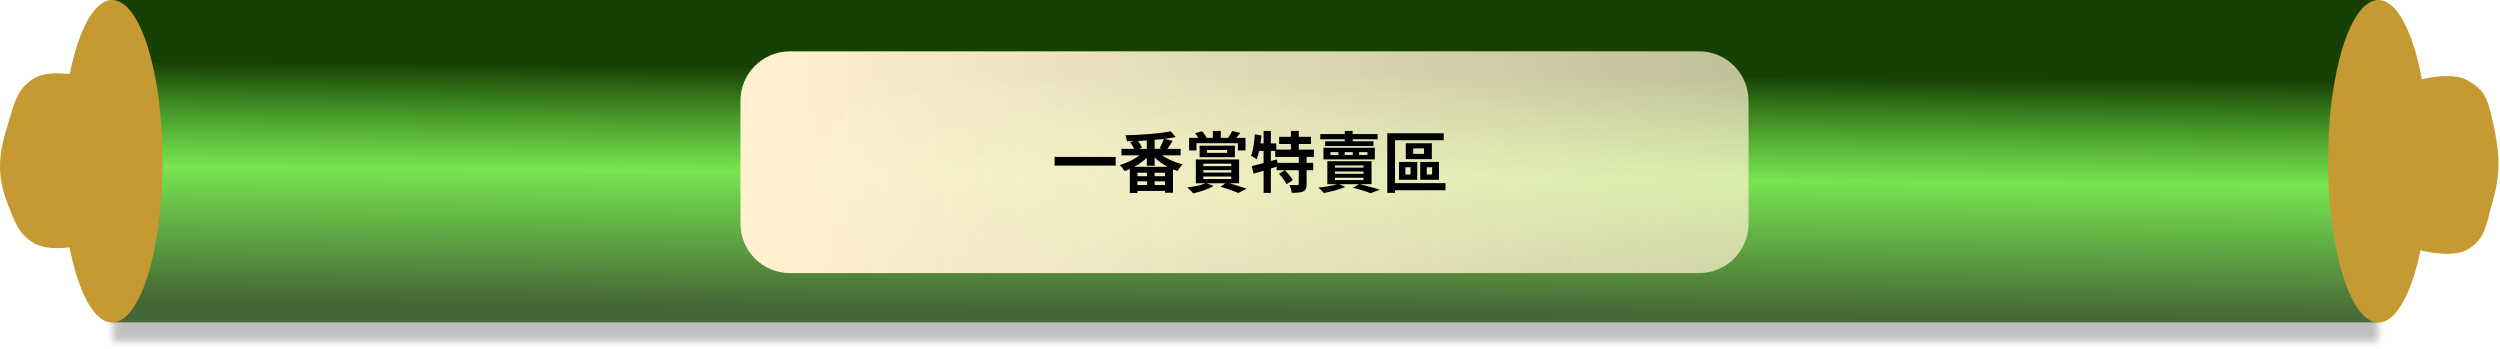
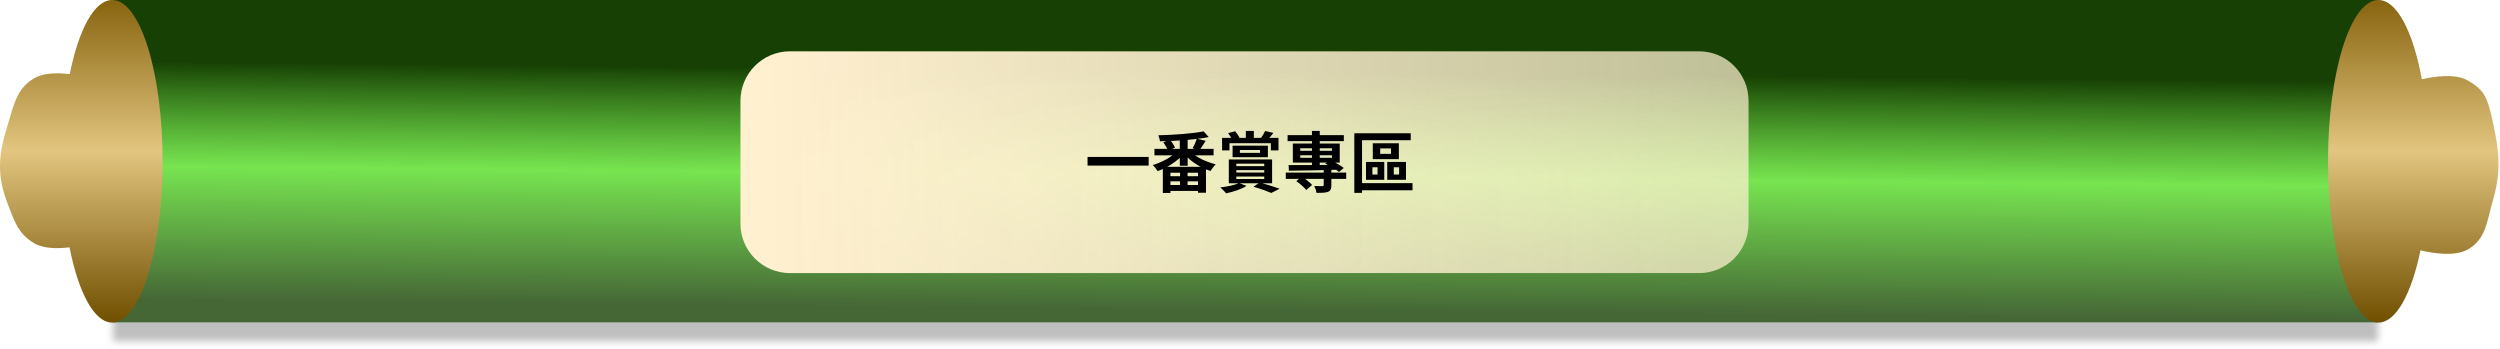
<svg xmlns="http://www.w3.org/2000/svg" width="1364" height="190" viewBox="0 0 1364 190" fill="none">
-   <g filter="url(#filter0_d_872_6578)">
-     <rect width="1235.34" height="176" transform="translate(61.7671)" fill="url(#paint0_linear_872_6578)" />
-     <rect x="404" y="28" width="550" height="121" rx="27" fill="url(#paint1_linear_872_6578)" />
+   <g filter="url(#filter0_d_955_7607)">
+     <rect width="1235.34" height="176" transform="translate(61.7671)" fill="url(#paint0_linear_955_7607)" />
+     <rect x="404" y="28" width="550" height="121" rx="27" fill="url(#paint1_linear_955_7607)" />
  </g>
-   <path fill-rule="evenodd" clip-rule="evenodd" d="M61.206 176C76.401 176 88.72 136.601 88.72 88C88.72 39.399 76.401 0 61.206 0C51.484 0 42.94 16.125 38.046 40.467C31.644 39.663 23.841 39.603 18.64 42.705C10.226 47.723 8.142 54.837 5.572 63.613C5.124 65.141 4.662 66.721 4.149 68.348C-0.872 84.265 -1.871 95.519 4.149 111.085C4.446 111.853 4.732 112.604 5.012 113.34C8.193 121.685 10.588 127.969 18.64 132.705C23.824 135.755 31.555 135.718 37.927 134.937C42.801 159.612 51.405 176 61.206 176Z" fill="#C59A32" />
-   <path fill-rule="evenodd" clip-rule="evenodd" d="M1320.62 136.575C1315.69 160.335 1307.25 176 1297.67 176C1282.48 176 1270.16 136.601 1270.16 88C1270.16 39.399 1282.48 0 1297.67 0C1307.76 0 1316.58 17.358 1321.37 43.245C1327 41.93 1339.45 39.746 1346.6 44C1355.27 49.162 1357 52.5 1360 66.101C1363.67 82.761 1364.77 93.407 1360 109.788C1359.37 111.95 1358.85 114.035 1358.36 116.034C1356.28 124.402 1354.58 131.266 1346.6 136C1339.11 140.442 1325.82 137.846 1320.62 136.575Z" fill="#C59A32" />
-   <path d="M575.368 85.62H608.704V90.336H575.368V85.62ZM611.872 81.228H644.128V84.756H611.872V81.228ZM625.696 75.108H629.98V90.408H625.696V75.108ZM638.728 71.652L641.464 74.784C634.156 76.26 623.716 76.944 614.896 77.088C614.788 76.152 614.356 74.676 613.996 73.812C622.708 73.596 632.788 72.876 638.728 71.652ZM624.22 82.452L627.712 84C624.364 87.996 618.856 91.524 613.6 93.36C613.024 92.388 611.836 90.84 610.936 90.048C615.976 88.572 621.412 85.62 624.22 82.452ZM631.42 82.56C634.336 85.656 639.988 88.356 645.316 89.652C644.344 90.516 643.12 92.208 642.472 93.288C637.072 91.596 631.492 88.068 628.144 83.964L631.42 82.56ZM635.02 75.684L639.808 76.836C638.62 78.78 637.36 80.688 636.424 81.984L632.716 80.868C633.544 79.392 634.516 77.232 635.02 75.684ZM616.732 77.628L620.44 76.26C621.448 77.556 622.6 79.356 623.068 80.58L619.18 82.092C618.748 80.904 617.704 78.996 616.732 77.628ZM616.444 91.02H639.988V105.168H635.632V94.26H620.584V105.312H616.444V91.02ZM618.064 96.132H638.008V98.94H618.064V96.132ZM618.064 100.92H638.008V104.16H618.064V100.92ZM625.84 93H629.944V103.116H625.84V93ZM661.732 71.436H666.088V77.34H661.732V71.436ZM648.772 75.216H679.552V82.056H675.376V78.132H652.804V82.056H648.772V75.216ZM658.492 81.84V83.388H669.472V81.84H658.492ZM654.496 79.464H673.756V85.764H654.496V79.464ZM652.048 72.624L655.9 71.616C656.8 72.624 657.772 74.064 658.276 75.072L654.316 76.332C653.92 75.324 652.912 73.74 652.048 72.624ZM672.28 71.472L676.744 72.516C675.628 74.064 674.404 75.432 673.468 76.368L669.94 75.36C670.732 74.244 671.776 72.624 672.28 71.472ZM656.548 92.82V94.116H671.776V92.82H656.548ZM656.548 96.312V97.68H671.776V96.312H656.548ZM656.548 89.292V90.624H671.776V89.292H656.548ZM652.444 86.988H676.06V99.984H652.444V86.988ZM657.952 99.84L662.092 101.424C659.356 103.26 654.748 104.664 651.004 105.492C650.248 104.592 648.7 102.972 647.8 102.252C651.58 101.82 655.792 100.992 657.952 99.84ZM665.908 101.892L669.256 99.552C673.036 100.596 677.536 102 680.164 102.972L675.628 105.276C673.468 104.34 669.652 102.972 665.908 101.892ZM697.912 74.64H715.264V78.564H697.912V74.64ZM695.752 81.624H716.848V85.62H695.752V81.624ZM696.544 88.86H716.488V92.856H696.544V88.86ZM704.32 71.4H708.604V83.82H704.32V71.4ZM708.604 85.188H712.888V100.416C712.888 102.612 712.456 103.8 711.016 104.448C709.576 105.096 707.524 105.204 704.788 105.204C704.644 103.944 704.068 102.108 703.492 100.92C705.256 100.992 707.236 100.992 707.848 100.956C708.424 100.956 708.604 100.848 708.604 100.344V85.188ZM697.804 94.8L701.008 92.82C702.592 94.404 704.5 96.672 705.364 98.256L701.944 100.488C701.188 98.904 699.352 96.528 697.804 94.8ZM682.936 90.624C686.464 89.832 691.72 88.356 696.688 86.952L697.264 90.732C692.728 92.172 687.796 93.648 683.98 94.764L682.936 90.624ZM689.416 71.436H693.376V105.24H689.416V71.436ZM684.664 73.308L688.264 73.92C687.796 78.672 686.932 83.676 685.636 86.916C684.988 86.376 683.44 85.404 682.576 84.972C683.728 82.056 684.34 77.556 684.664 73.308ZM685.636 78.24H696.364V82.344H684.844L685.636 78.24ZM720.34 73.164H751.66V75.972H720.34V73.164ZM723.004 77.088H749.356V79.644H723.004V77.088ZM741.508 82.992V84.576H746.08V82.992H741.508ZM733.66 82.992V84.576H738.088V82.992H733.66ZM725.884 82.992V84.576H730.204V82.992H725.884ZM722.068 80.616H750.112V86.952H722.068V80.616ZM733.732 71.436H738.016V78.42H733.732V71.436ZM728.368 93.576V94.836H743.92V93.576H728.368ZM728.368 96.96V98.256H743.92V96.96H728.368ZM728.368 90.264V91.452H743.92V90.264H728.368ZM724.192 87.96H748.312V100.488H724.192V87.96ZM737.98 102.432L741.652 100.416C745.54 101.352 750.148 102.576 752.848 103.512L747.736 105.42C745.648 104.52 741.904 103.368 737.98 102.432ZM730.276 100.272L733.948 102C730.852 103.368 726.028 104.628 722.32 105.312C721.6 104.484 720.196 103.044 719.26 102.36C723.184 101.964 727.684 101.208 730.276 100.272ZM771.028 80.976V83.964H776.932V80.976H771.028ZM766.996 78.168H781.216V86.808H766.996V78.168ZM766.78 91.272V95.232H769.588V91.272H766.78ZM763.288 88.356H773.26V98.112H763.288V88.356ZM778.444 91.272V95.232H781.36V91.272H778.444ZM774.88 88.356H785.104V98.112H774.88V88.356ZM756.916 72.696H787.696V76.476H761.128V105.24H756.916V72.696ZM759.652 99.912H788.668V103.8H759.652V99.912Z" fill="black" />
+   <path fill-rule="evenodd" clip-rule="evenodd" d="M61.206 176C76.401 176 88.72 136.601 88.72 88C88.72 39.399 76.401 0 61.206 0C51.484 0 42.94 16.125 38.046 40.467C31.644 39.663 23.841 39.603 18.64 42.705C10.226 47.723 8.142 54.837 5.572 63.613C5.124 65.141 4.662 66.721 4.149 68.348C-0.872 84.265 -1.871 95.519 4.149 111.085C4.446 111.853 4.732 112.604 5.012 113.34C8.193 121.685 10.588 127.969 18.64 132.705C23.824 135.755 31.555 135.718 37.927 134.937C42.801 159.612 51.405 176 61.206 176Z" fill="url(#paint2_linear_955_7607)" />
+   <path fill-rule="evenodd" clip-rule="evenodd" d="M1320.62 136.575C1315.69 160.335 1307.25 176 1297.67 176C1282.48 176 1270.16 136.601 1270.16 88C1270.16 39.399 1282.48 0 1297.67 0C1307.76 0 1316.58 17.358 1321.37 43.245C1327 41.93 1339.45 39.746 1346.6 44C1355.27 49.162 1357 52.5 1360 66.101C1363.67 82.761 1364.77 93.407 1360 109.788C1359.37 111.95 1358.85 114.035 1358.36 116.034C1356.28 124.402 1354.58 131.266 1346.6 136C1339.11 140.442 1325.82 137.846 1320.62 136.575Z" fill="url(#paint3_linear_955_7607)" />
+   <path d="M593.368 85.62H626.704V90.336H593.368V85.62ZM629.872 81.228H662.128V84.756H629.872V81.228ZM643.696 75.108H647.98V90.408H643.696V75.108ZM656.728 71.652L659.464 74.784C652.156 76.26 641.716 76.944 632.896 77.088C632.788 76.152 632.356 74.676 631.996 73.812C640.708 73.596 650.788 72.876 656.728 71.652ZM642.22 82.452L645.712 84C642.364 87.996 636.856 91.524 631.6 93.36C631.024 92.388 629.836 90.84 628.936 90.048C633.976 88.572 639.412 85.62 642.22 82.452ZM649.42 82.56C652.336 85.656 657.988 88.356 663.316 89.652C662.344 90.516 661.12 92.208 660.472 93.288C655.072 91.596 649.492 88.068 646.144 83.964L649.42 82.56ZM653.02 75.684L657.808 76.836C656.62 78.78 655.36 80.688 654.424 81.984L650.716 80.868C651.544 79.392 652.516 77.232 653.02 75.684ZM634.732 77.628L638.44 76.26C639.448 77.556 640.6 79.356 641.068 80.58L637.18 82.092C636.748 80.904 635.704 78.996 634.732 77.628ZM634.444 91.02H657.988V105.168H653.632V94.26H638.584V105.312H634.444V91.02ZM636.064 96.132H656.008V98.94H636.064V96.132ZM636.064 100.92H656.008V104.16H636.064V100.92ZM643.84 93H647.944V103.116H643.84V93ZM679.732 71.436H684.088V77.34H679.732V71.436ZM666.772 75.216H697.552V82.056H693.376V78.132H670.804V82.056H666.772V75.216ZM676.492 81.84V83.388H687.472V81.84H676.492ZM672.496 79.464H691.756V85.764H672.496V79.464ZM670.048 72.624L673.9 71.616C674.8 72.624 675.772 74.064 676.276 75.072L672.316 76.332C671.92 75.324 670.912 73.74 670.048 72.624ZM690.28 71.472L694.744 72.516C693.628 74.064 692.404 75.432 691.468 76.368L687.94 75.36C688.732 74.244 689.776 72.624 690.28 71.472ZM674.548 92.82V94.116H689.776V92.82H674.548ZM674.548 96.312V97.68H689.776V96.312H674.548ZM674.548 89.292V90.624H689.776V89.292H674.548ZM670.444 86.988H694.06V99.984H670.444V86.988ZM675.952 99.84L680.092 101.424C677.356 103.26 672.748 104.664 669.004 105.492C668.248 104.592 666.7 102.972 665.8 102.252C669.58 101.82 673.792 100.992 675.952 99.84ZM683.908 101.892L687.256 99.552C691.036 100.596 695.536 102 698.164 102.972L693.628 105.276C691.468 104.34 687.652 102.972 683.908 101.892ZM701.512 94.188H734.488V97.608H701.512V94.188ZM702.52 73.74H733.192V77.016H702.52V73.74ZM722.212 92.1H726.388V101.1C726.388 103.044 725.992 104.088 724.552 104.664C723.076 105.204 721.06 105.24 718.288 105.24C718.144 104.124 717.604 102.54 717.064 101.496C718.792 101.568 720.88 101.568 721.456 101.568C722.032 101.532 722.212 101.388 722.212 100.956V92.1ZM715.804 71.436H720.052V90.84H715.804V71.436ZM707.272 98.832L710.224 96.348C712.204 97.608 714.724 99.516 715.876 100.92L712.708 103.656C711.628 102.252 709.252 100.2 707.272 98.832ZM709.432 84.72V86.088H726.712V84.72H709.432ZM709.432 80.904V82.272H726.712V80.904H709.432ZM705.364 78.312H730.96V88.716H705.364V78.312ZM723.076 89.292L725.596 87.348C728.26 88.428 731.428 90.3 733.156 91.632L730.564 93.828C728.872 92.388 725.704 90.408 723.076 89.292ZM703.06 90.048C709.684 90.084 720.304 90.048 730.24 89.94L730.06 92.604C720.412 92.892 710.116 93.072 703.204 93.144L703.06 90.048ZM753.028 80.976V83.964H758.932V80.976H753.028ZM748.996 78.168H763.216V86.808H748.996V78.168ZM748.78 91.272V95.232H751.588V91.272H748.78ZM745.288 88.356H755.26V98.112H745.288V88.356ZM760.444 91.272V95.232H763.36V91.272H760.444ZM756.88 88.356H767.104V98.112H756.88V88.356ZM738.916 72.696H769.696V76.476H743.128V105.24H738.916V72.696ZM741.652 99.912H770.668V103.8H741.652V99.912Z" fill="black" />
  <defs>
-     <filter id="filter0_d_872_6578" x="57.767" y="0" width="1243.34" height="190" filterUnits="userSpaceOnUse" color-interpolation-filters="sRGB">
+     <filter id="filter0_d_955_7607" x="57.767" y="0" width="1243.34" height="190" filterUnits="userSpaceOnUse" color-interpolation-filters="sRGB">
      <feFlood flood-opacity="0" result="BackgroundImageFix" />
      <feColorMatrix in="SourceAlpha" type="matrix" values="0 0 0 0 0 0 0 0 0 0 0 0 0 0 0 0 0 0 127 0" result="hardAlpha" />
      <feOffset dy="10" />
      <feGaussianBlur stdDeviation="2" />
      <feComposite in2="hardAlpha" operator="out" />
      <feColorMatrix type="matrix" values="0 0 0 0 0 0 0 0 0 0 0 0 0 0 0 0 0 0 0.25 0" />
-       <feBlend mode="normal" in2="BackgroundImageFix" result="effect1_dropShadow_872_6578" />
-       <feBlend mode="normal" in="SourceGraphic" in2="effect1_dropShadow_872_6578" result="shape" />
+       <feBlend mode="normal" in2="BackgroundImageFix" result="effect1_dropShadow_955_7607" />
+       <feBlend mode="normal" in="SourceGraphic" in2="effect1_dropShadow_955_7607" result="shape" />
    </filter>
-     <linearGradient id="paint0_linear_872_6578" x1="161.233" y1="166.5" x2="162.733" y2="-1.96851e-06" gradientUnits="userSpaceOnUse">
+     <linearGradient id="paint0_linear_955_7607" x1="161.233" y1="166.5" x2="162.733" y2="-1.96851e-06" gradientUnits="userSpaceOnUse">
      <stop offset="0.009" stop-color="#174104" stop-opacity="0.8" />
      <stop offset="0.447" stop-color="#55DE24" stop-opacity="0.8" />
      <stop offset="0.789" stop-color="#174104" />
    </linearGradient>
-     <linearGradient id="paint1_linear_872_6578" x1="419" y1="106.5" x2="963" y2="101" gradientUnits="userSpaceOnUse">
+     <linearGradient id="paint1_linear_955_7607" x1="419" y1="106.5" x2="963" y2="101" gradientUnits="userSpaceOnUse">
      <stop stop-color="#FFF0D0" />
      <stop offset="1" stop-color="#FFF0D0" stop-opacity="0.72" />
    </linearGradient>
+     <linearGradient id="paint2_linear_955_7607" x1="44.36" y1="0" x2="44.36" y2="176" gradientUnits="userSpaceOnUse">
+       <stop stop-color="#87640F" />
+       <stop offset="0.469" stop-color="#E2C57F" />
+       <stop offset="1" stop-color="#704F00" />
+     </linearGradient>
+     <linearGradient id="paint3_linear_955_7607" x1="1316.67" y1="0" x2="1316.67" y2="176" gradientUnits="userSpaceOnUse">
+       <stop stop-color="#87640F" />
+       <stop offset="0.469" stop-color="#E2C57F" />
+       <stop offset="1" stop-color="#704F00" />
+     </linearGradient>
  </defs>
</svg>
